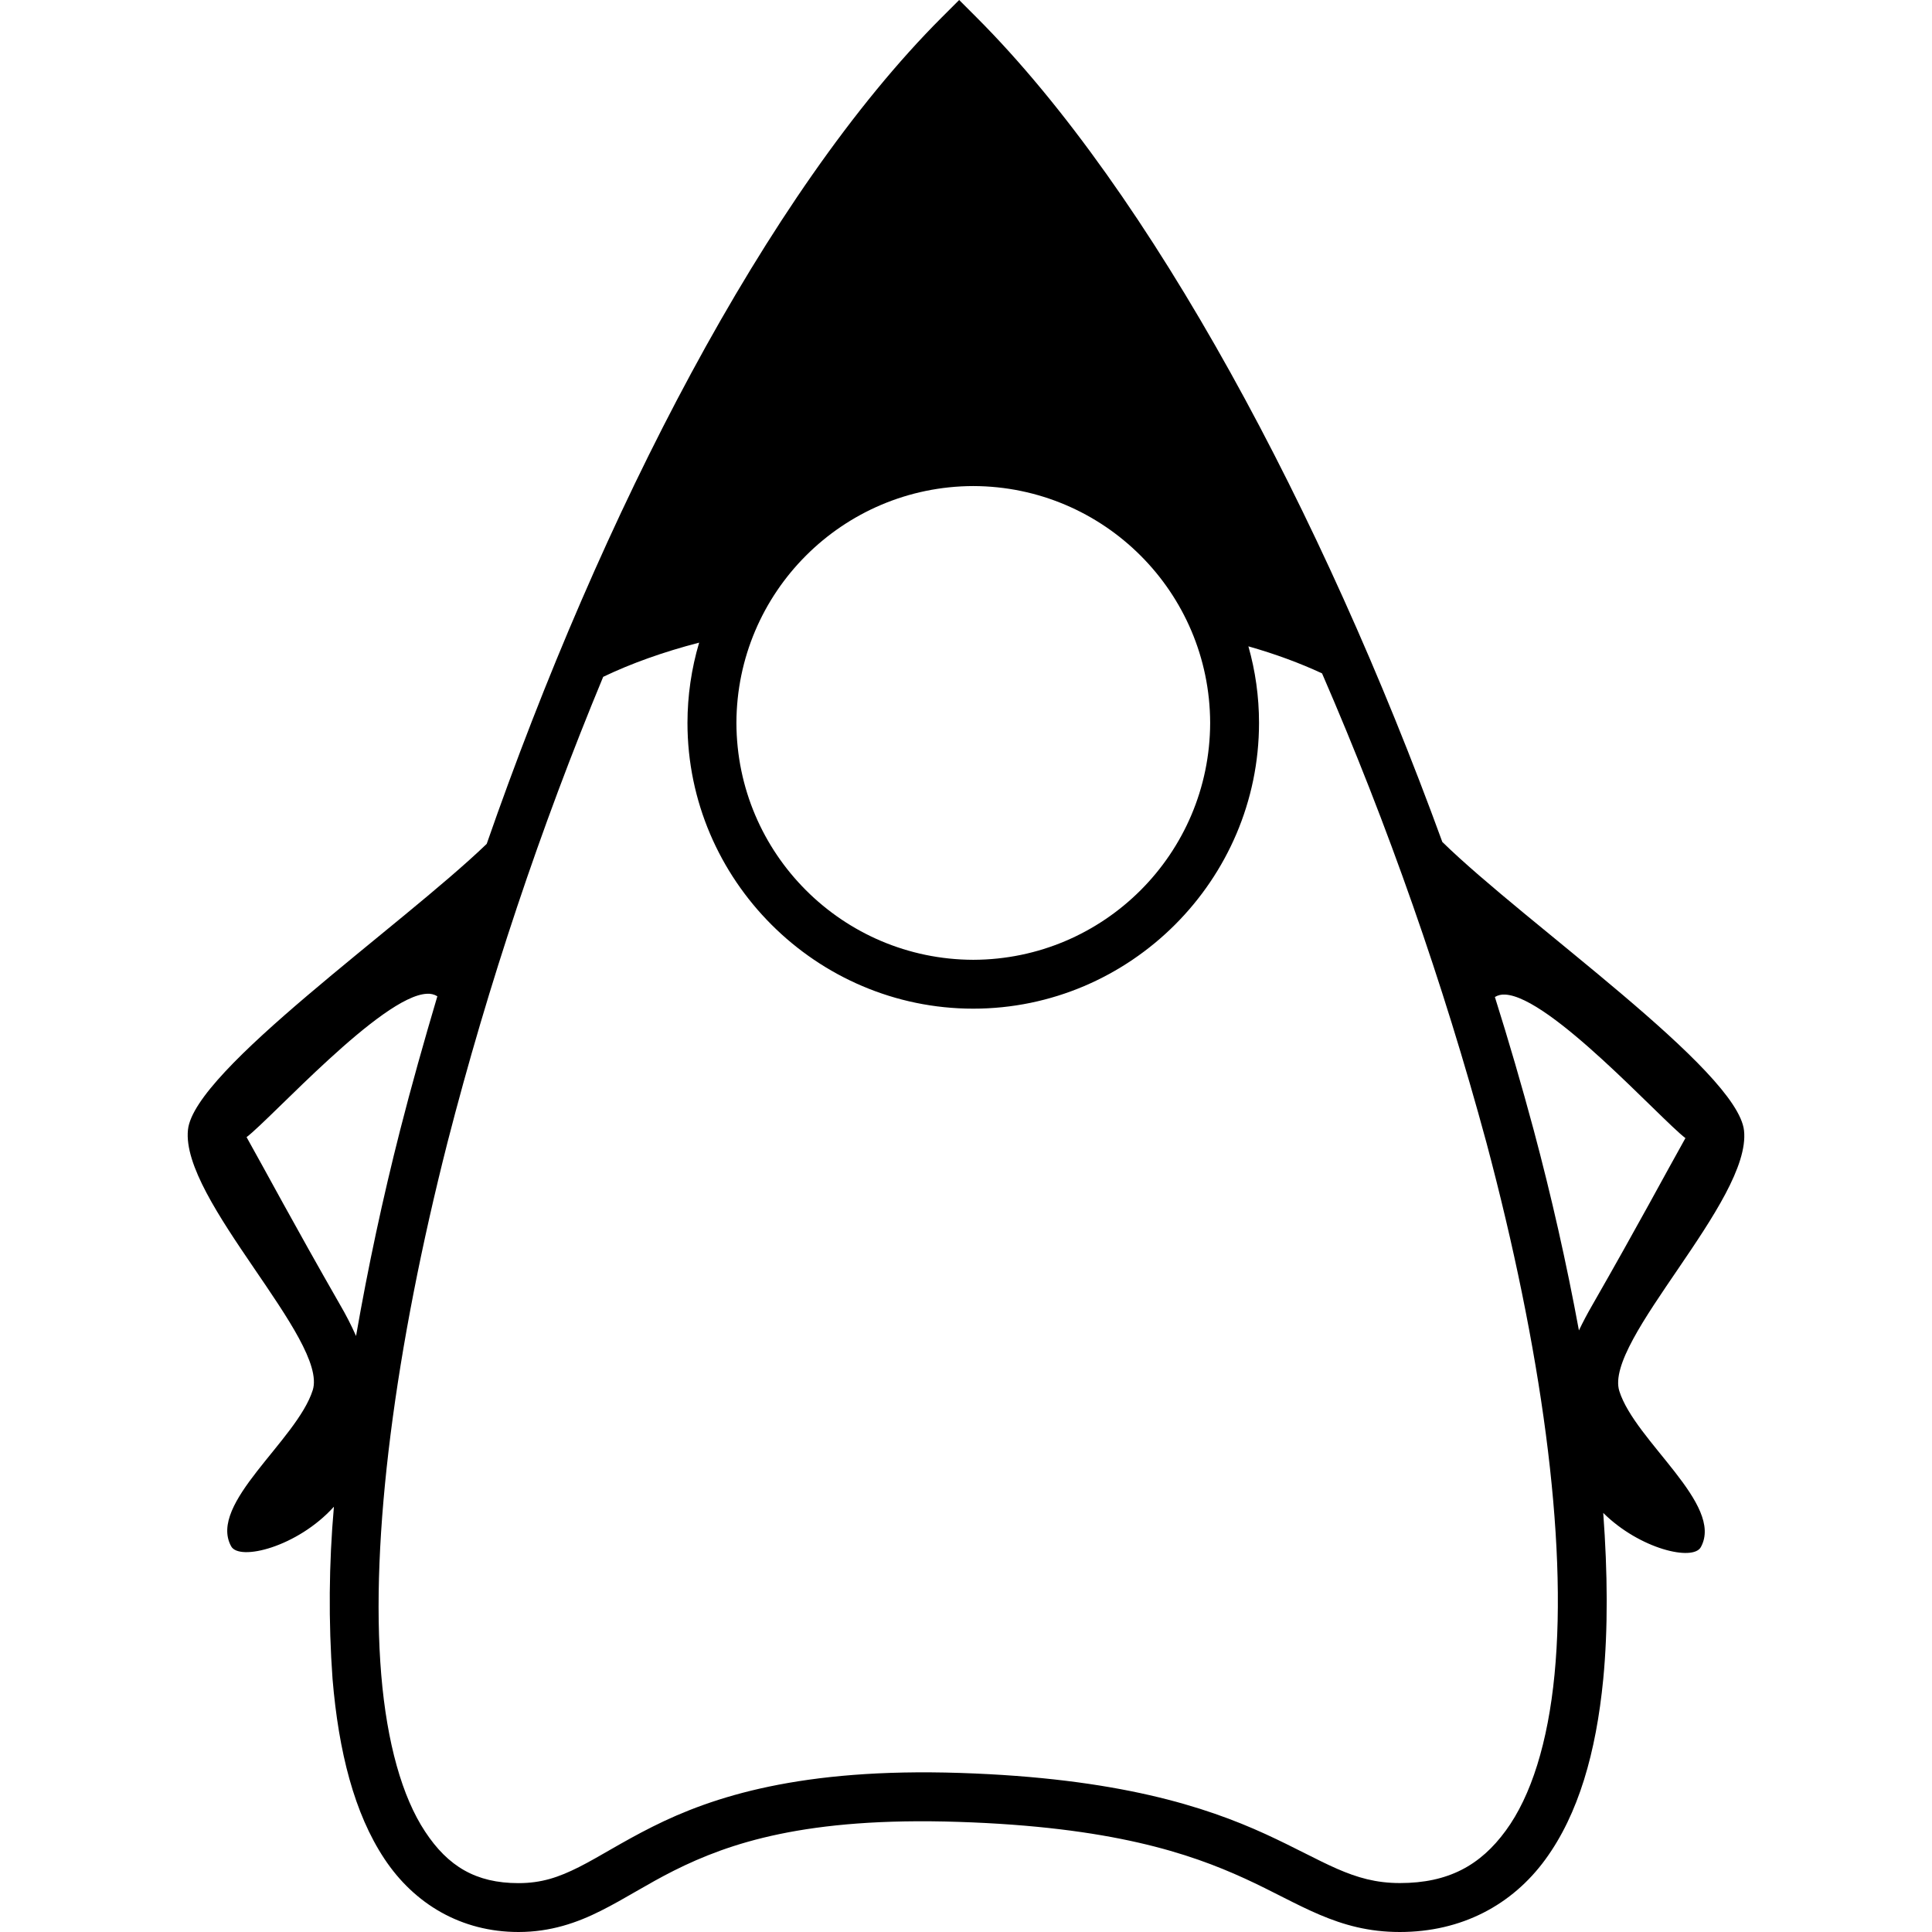
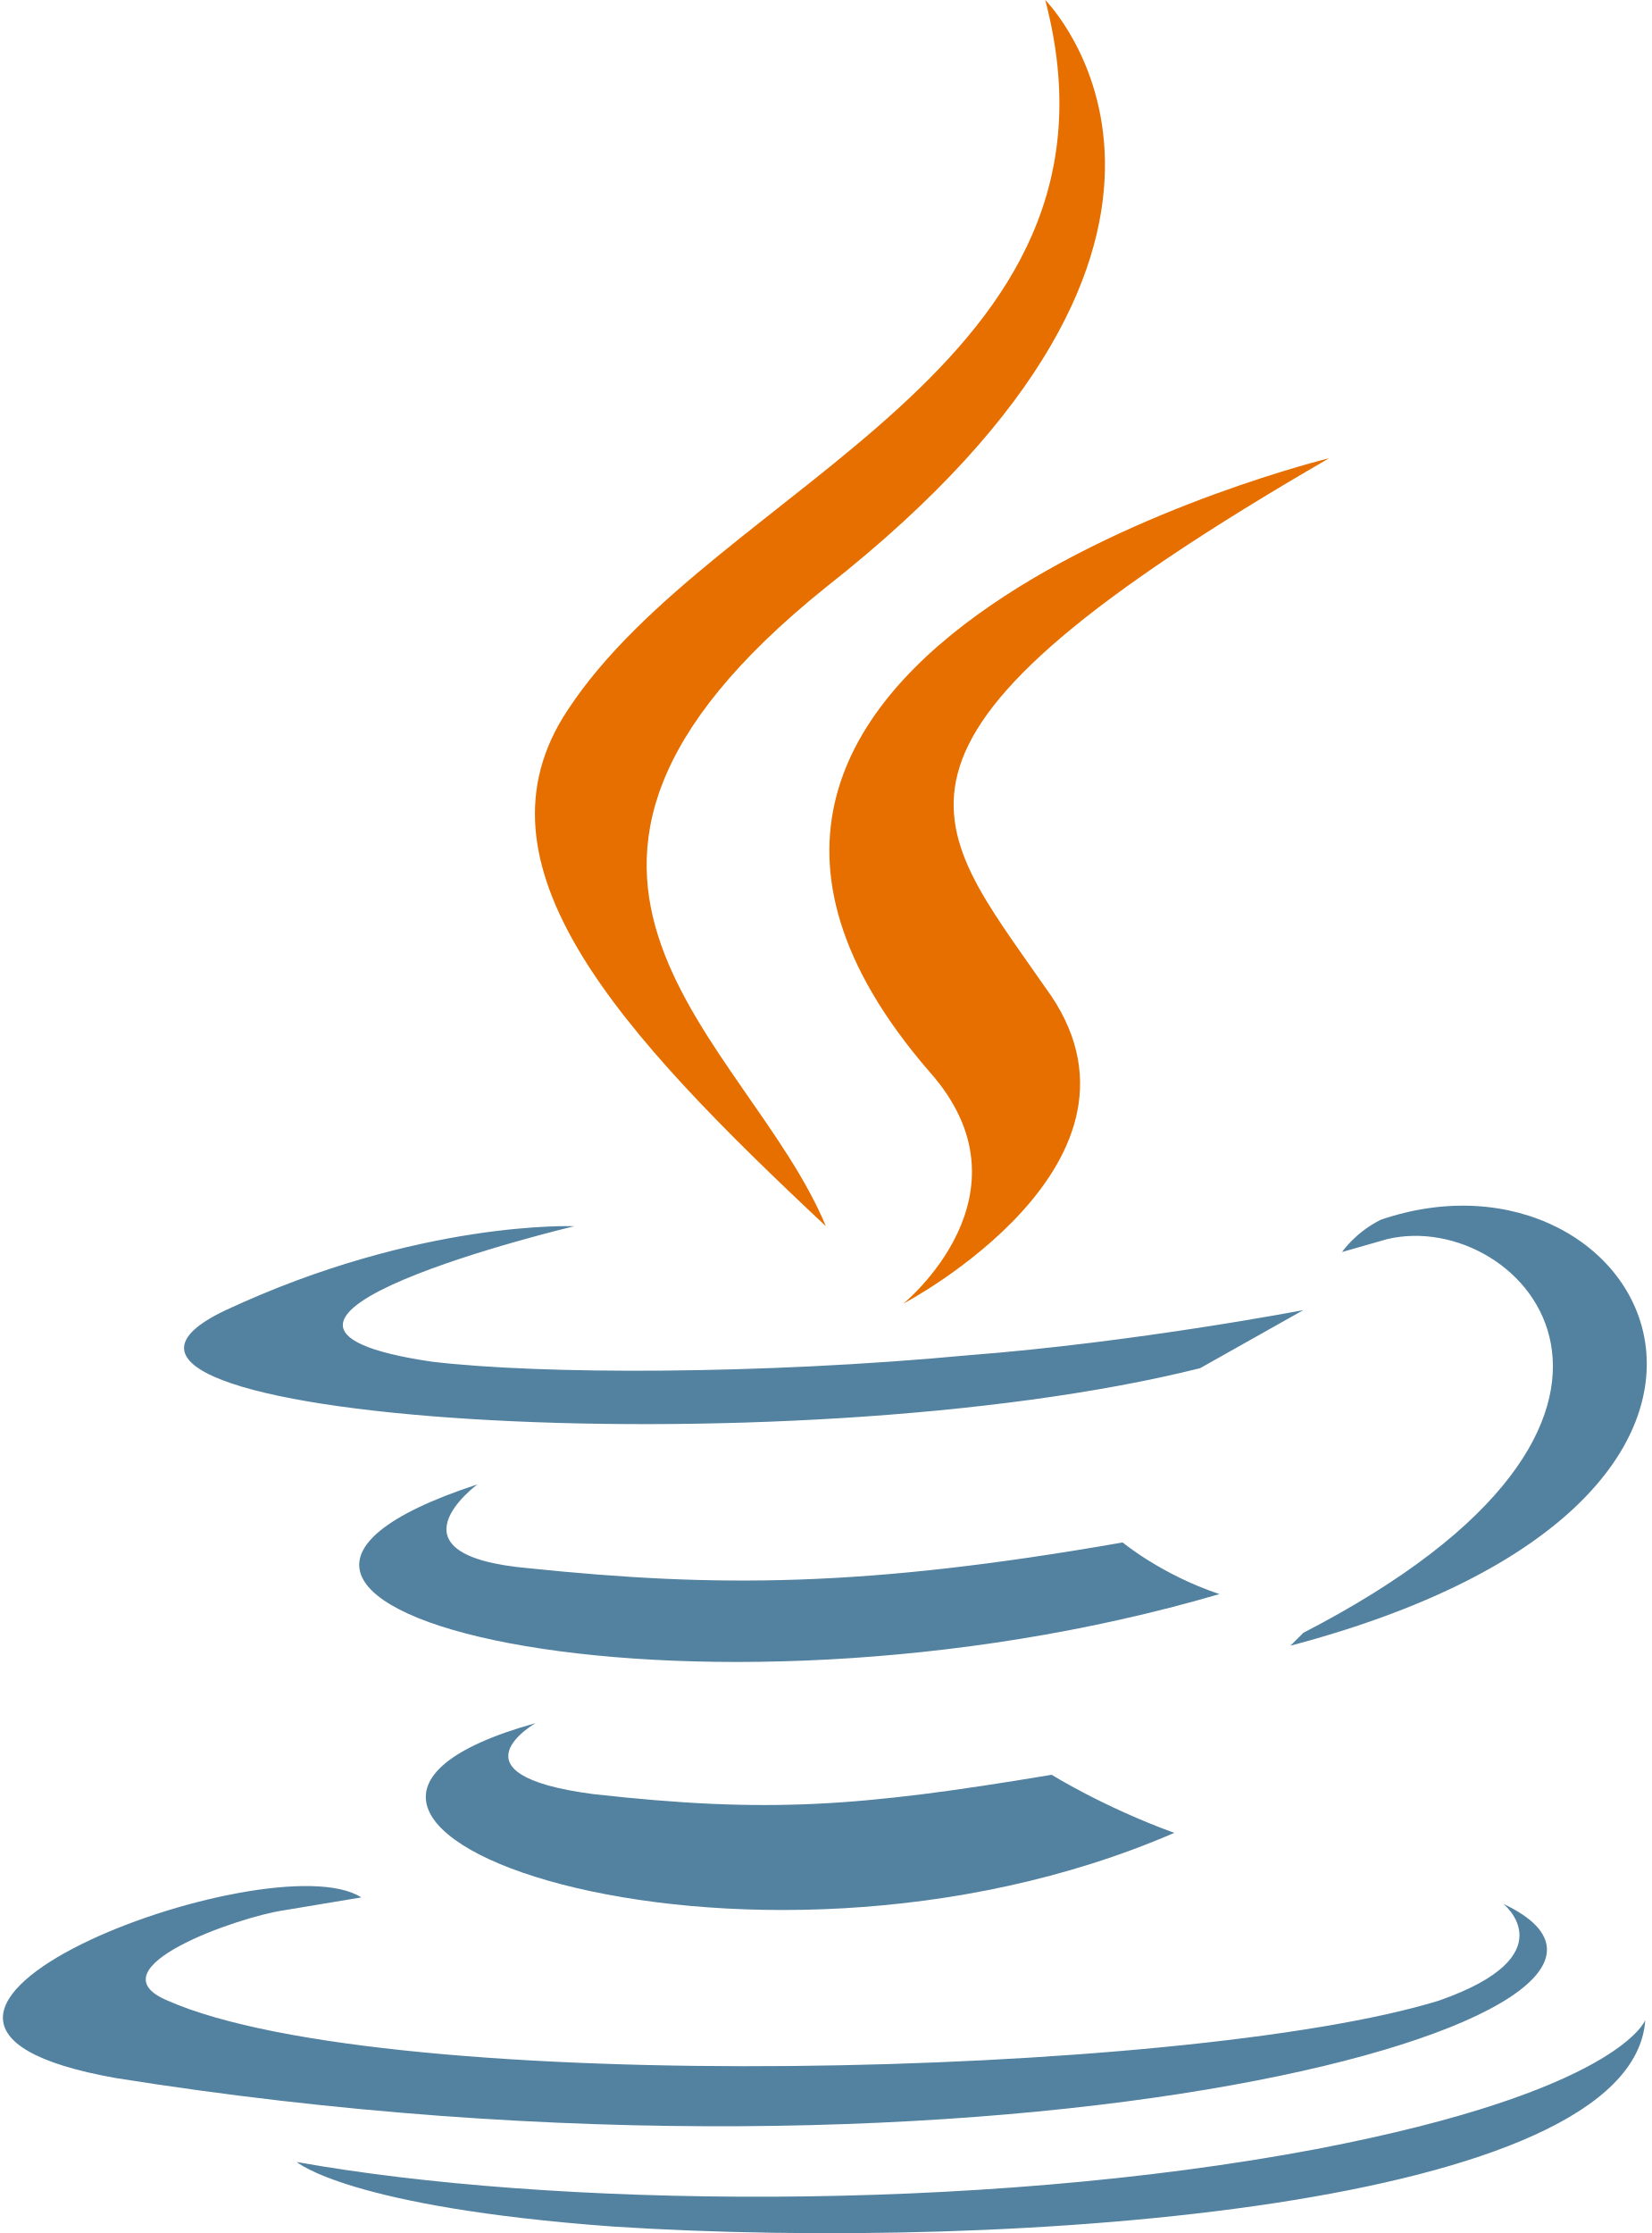
- <svg role="img" viewBox="0 0 24 24" fill="currentColor">
-   <path d="M11.915 0 11.7.215C9.515 2.4 7.47 6.39 6.046 10.483c-1.064 1.024-3.633 2.81-3.711 3.551-.093.87 1.746 2.611 1.55 3.235-.198.625-1.304 1.408-1.014 1.939.1.188.823.011 1.277-.491a13.389 13.389 0 0 0-.017 2.14c.076.906.27 1.668.643 2.232.372.563.956.911 1.667.911.397 0 .727-.114 1.024-.264.298-.149.571-.33.91-.5.68-.34 1.634-.666 3.53-.604 1.903.062 2.872.39 3.559.704.687.314 1.15.664 1.925.664.767 0 1.395-.336 1.807-.9.412-.563.631-1.33.72-2.24.06-.623.055-1.32 0-2.066.454.45 1.117.604 1.213.424.29-.53-.816-1.314-1.013-1.937-.198-.624 1.642-2.366 1.549-3.236-.08-.748-2.707-2.568-3.748-3.586C16.428 6.374 14.308 2.394 12.13.215zm.175 6.038a2.95 2.95 0 0 1 2.943 2.942 2.95 2.95 0 0 1-2.943 2.943A2.95 2.95 0 0 1 9.148 8.98a2.95 2.95 0 0 1 2.942-2.942zM8.685 7.983a3.515 3.515 0 0 0-.145.997c0 1.951 1.6 3.55 3.55 3.55 1.95 0 3.55-1.598 3.55-3.55 0-.329-.046-.648-.132-.951.334.095.64.208.915.336a42.699 42.699 0 0 1 2.042 5.829c.678 2.545 1.01 4.92.846 6.607-.082.844-.29 1.51-.606 1.94-.315.431-.713.651-1.315.651-.593 0-.932-.27-1.673-.61-.741-.338-1.825-.694-3.792-.758-1.974-.064-3.073.293-3.821.669-.375.188-.659.373-.911.5s-.466.2-.752.2c-.53 0-.876-.209-1.16-.64-.285-.43-.474-1.101-.545-1.948-.141-1.693.176-4.069.823-6.614a43.155 43.155 0 0 1 1.934-5.783c.348-.167.749-.31 1.192-.425zm-3.382 4.362a.216.216 0 0 1 .13.031c-.166.56-.323 1.116-.463 1.665a33.849 33.849 0 0 0-.547 2.555 3.9 3.9 0 0 0-.2-.39c-.58-1.012-.914-1.642-1.16-2.08.315-.24 1.679-1.755 2.24-1.781zm13.394.01c.562.027 1.926 1.543 2.24 1.783-.246.438-.58 1.068-1.16 2.08a4.428 4.428 0 0 0-.163.309 32.354 32.354 0 0 0-.562-2.49 40.579 40.579 0 0 0-.482-1.652.216.216 0 0 1 .127-.03z" />
+ <svg role="img" viewBox="0 0 256 346">
+   <path d="M83 267s-14 8 9 11c27 3 41 2 71-3 0 0 8 5 19 9-67 29-153-2-99-17M74 230s-15 11 8 13c29 3 52 3 92-4 0 0 6 5 15 8-82 24-173 2-115-17" fill="#5382A1" />
+   <path d="M144 166c17 19-4 36-4 36s42-22 22-49c-18-26-32-38 44-82 0 0-119 29-62 95" fill="#E76F00" />
+   <path d="M233 295s10 8-10 15c-39 12-163 15-197 0-12-5 11-13 18-14l12-2c-14-9-89 19-38 28 138 22 251-10 215-27M89 190s-63 15-22 21c17 2 51 2 83-1 26-2 52-7 52-7l-16 9c-64 16-187 8-151-9 30-14 54-13 54-13M202 253c64-33 34-66 13-61l-7 2s2-3 6-5c41-14 73 43-14 66l2-2" fill="#5382A1" />
+   <path d="M162 0s36 36-34 91c-56 45-12 70 0 99-32-30-56-56-40-80 23-35 89-53 74-110" fill="#E76F00" />
+   <path d="M95 345c62 4 158-3 160-32 0 0-4 11-51 20-53 10-119 9-158 2 0 0 8 7 49 10" fill="#5382A1" />
</svg>
